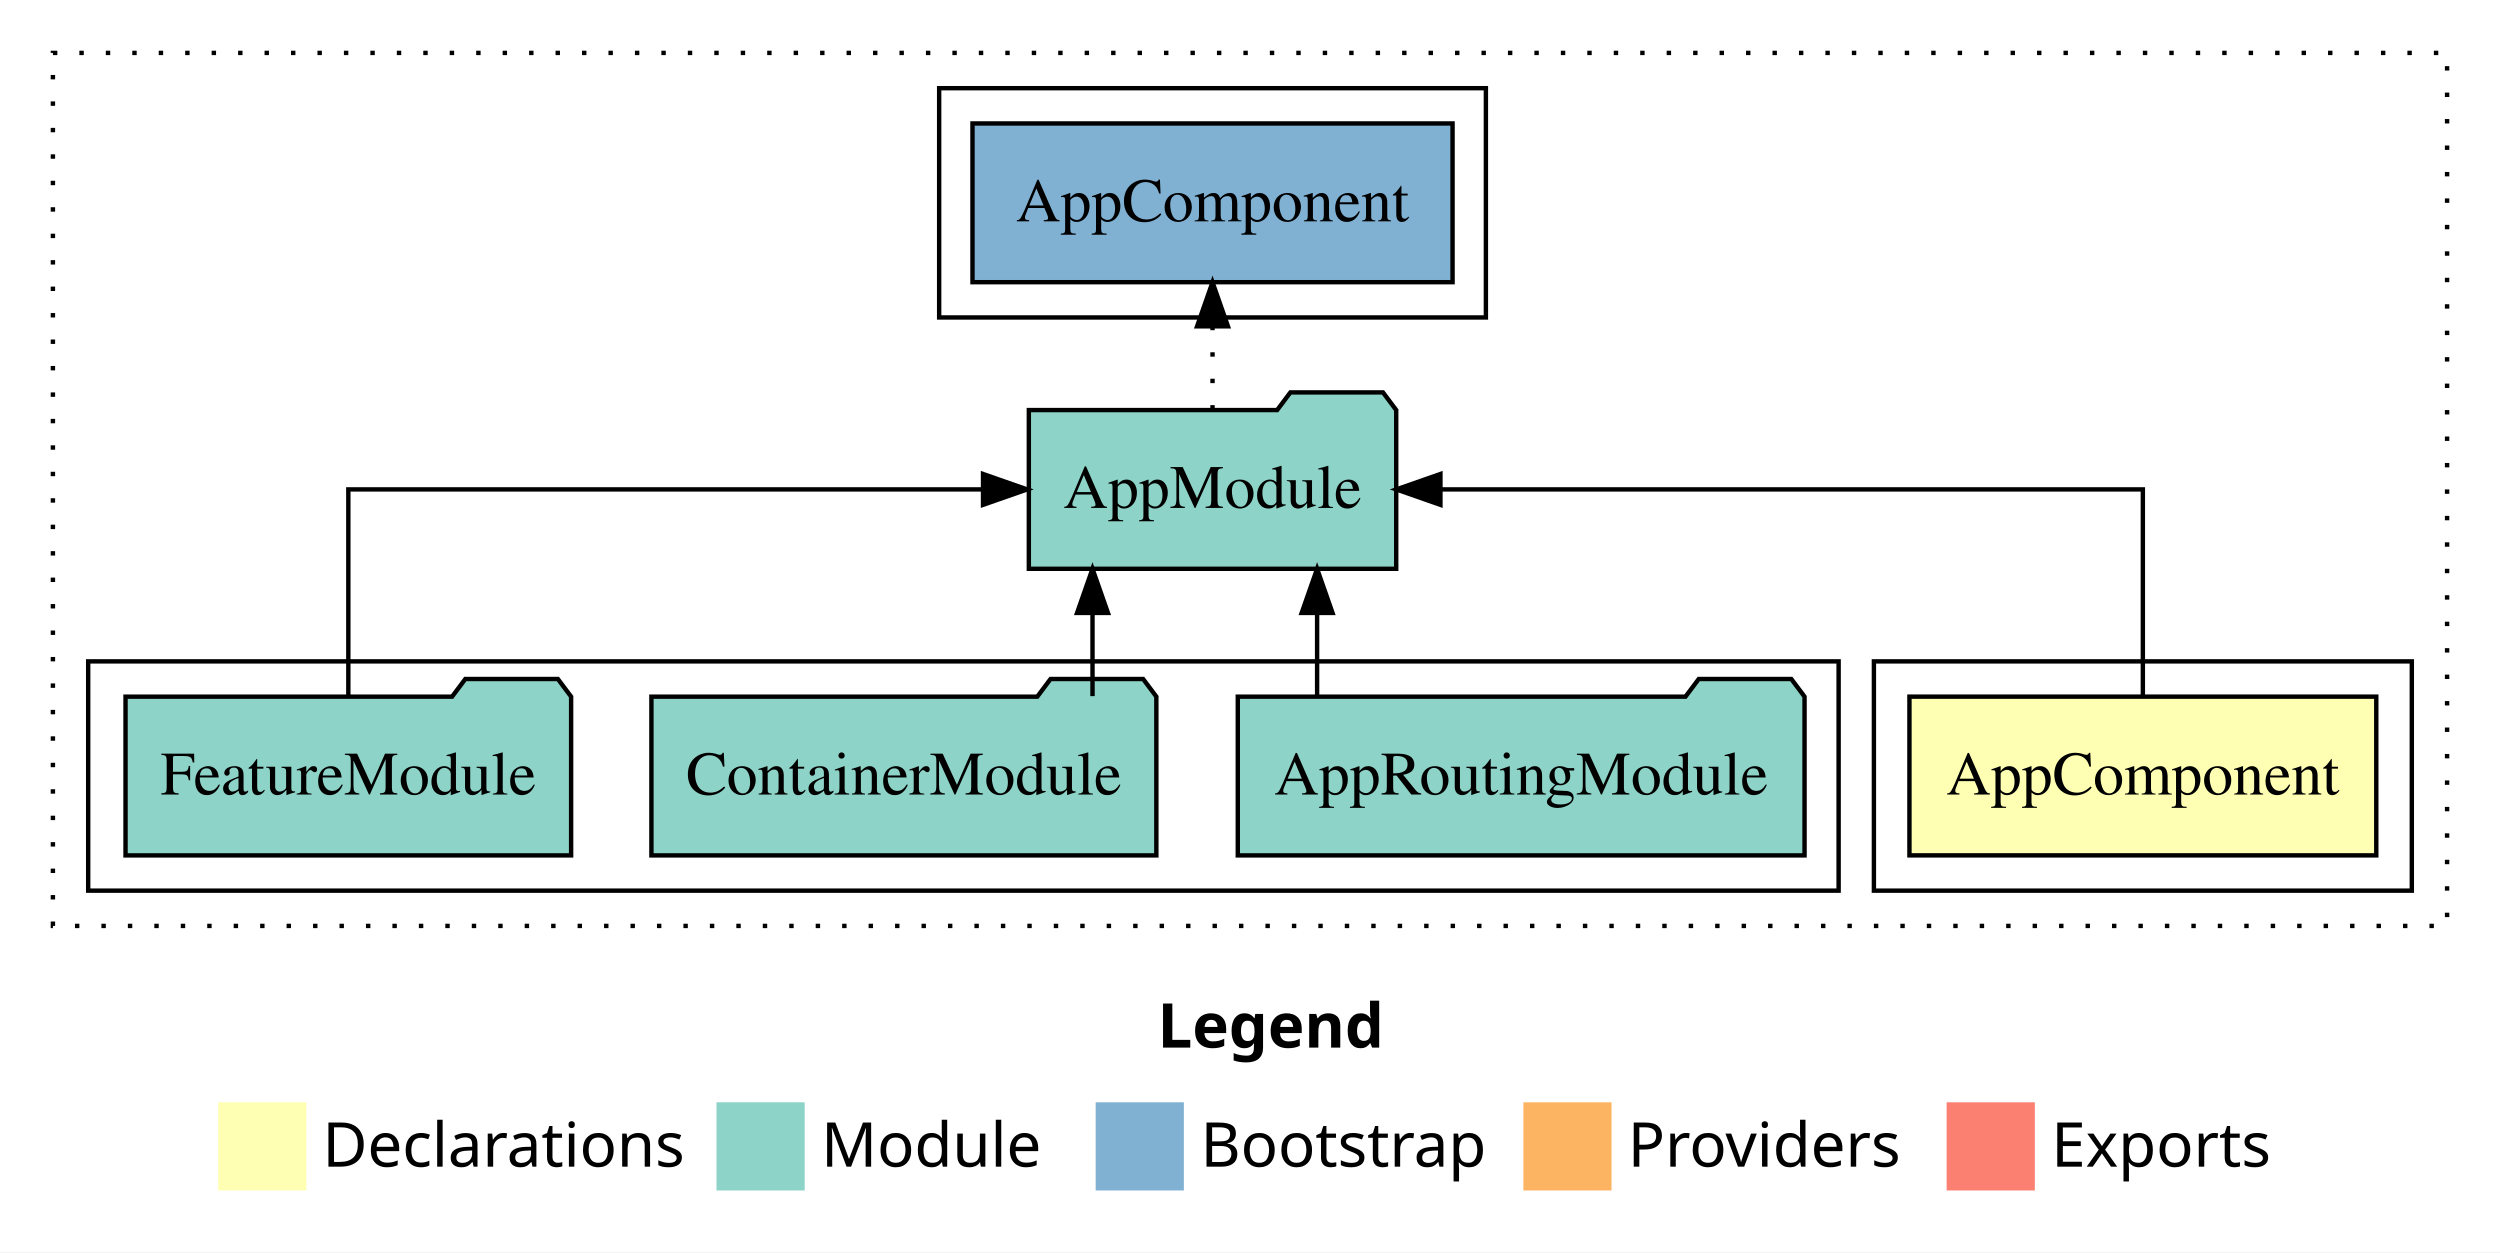
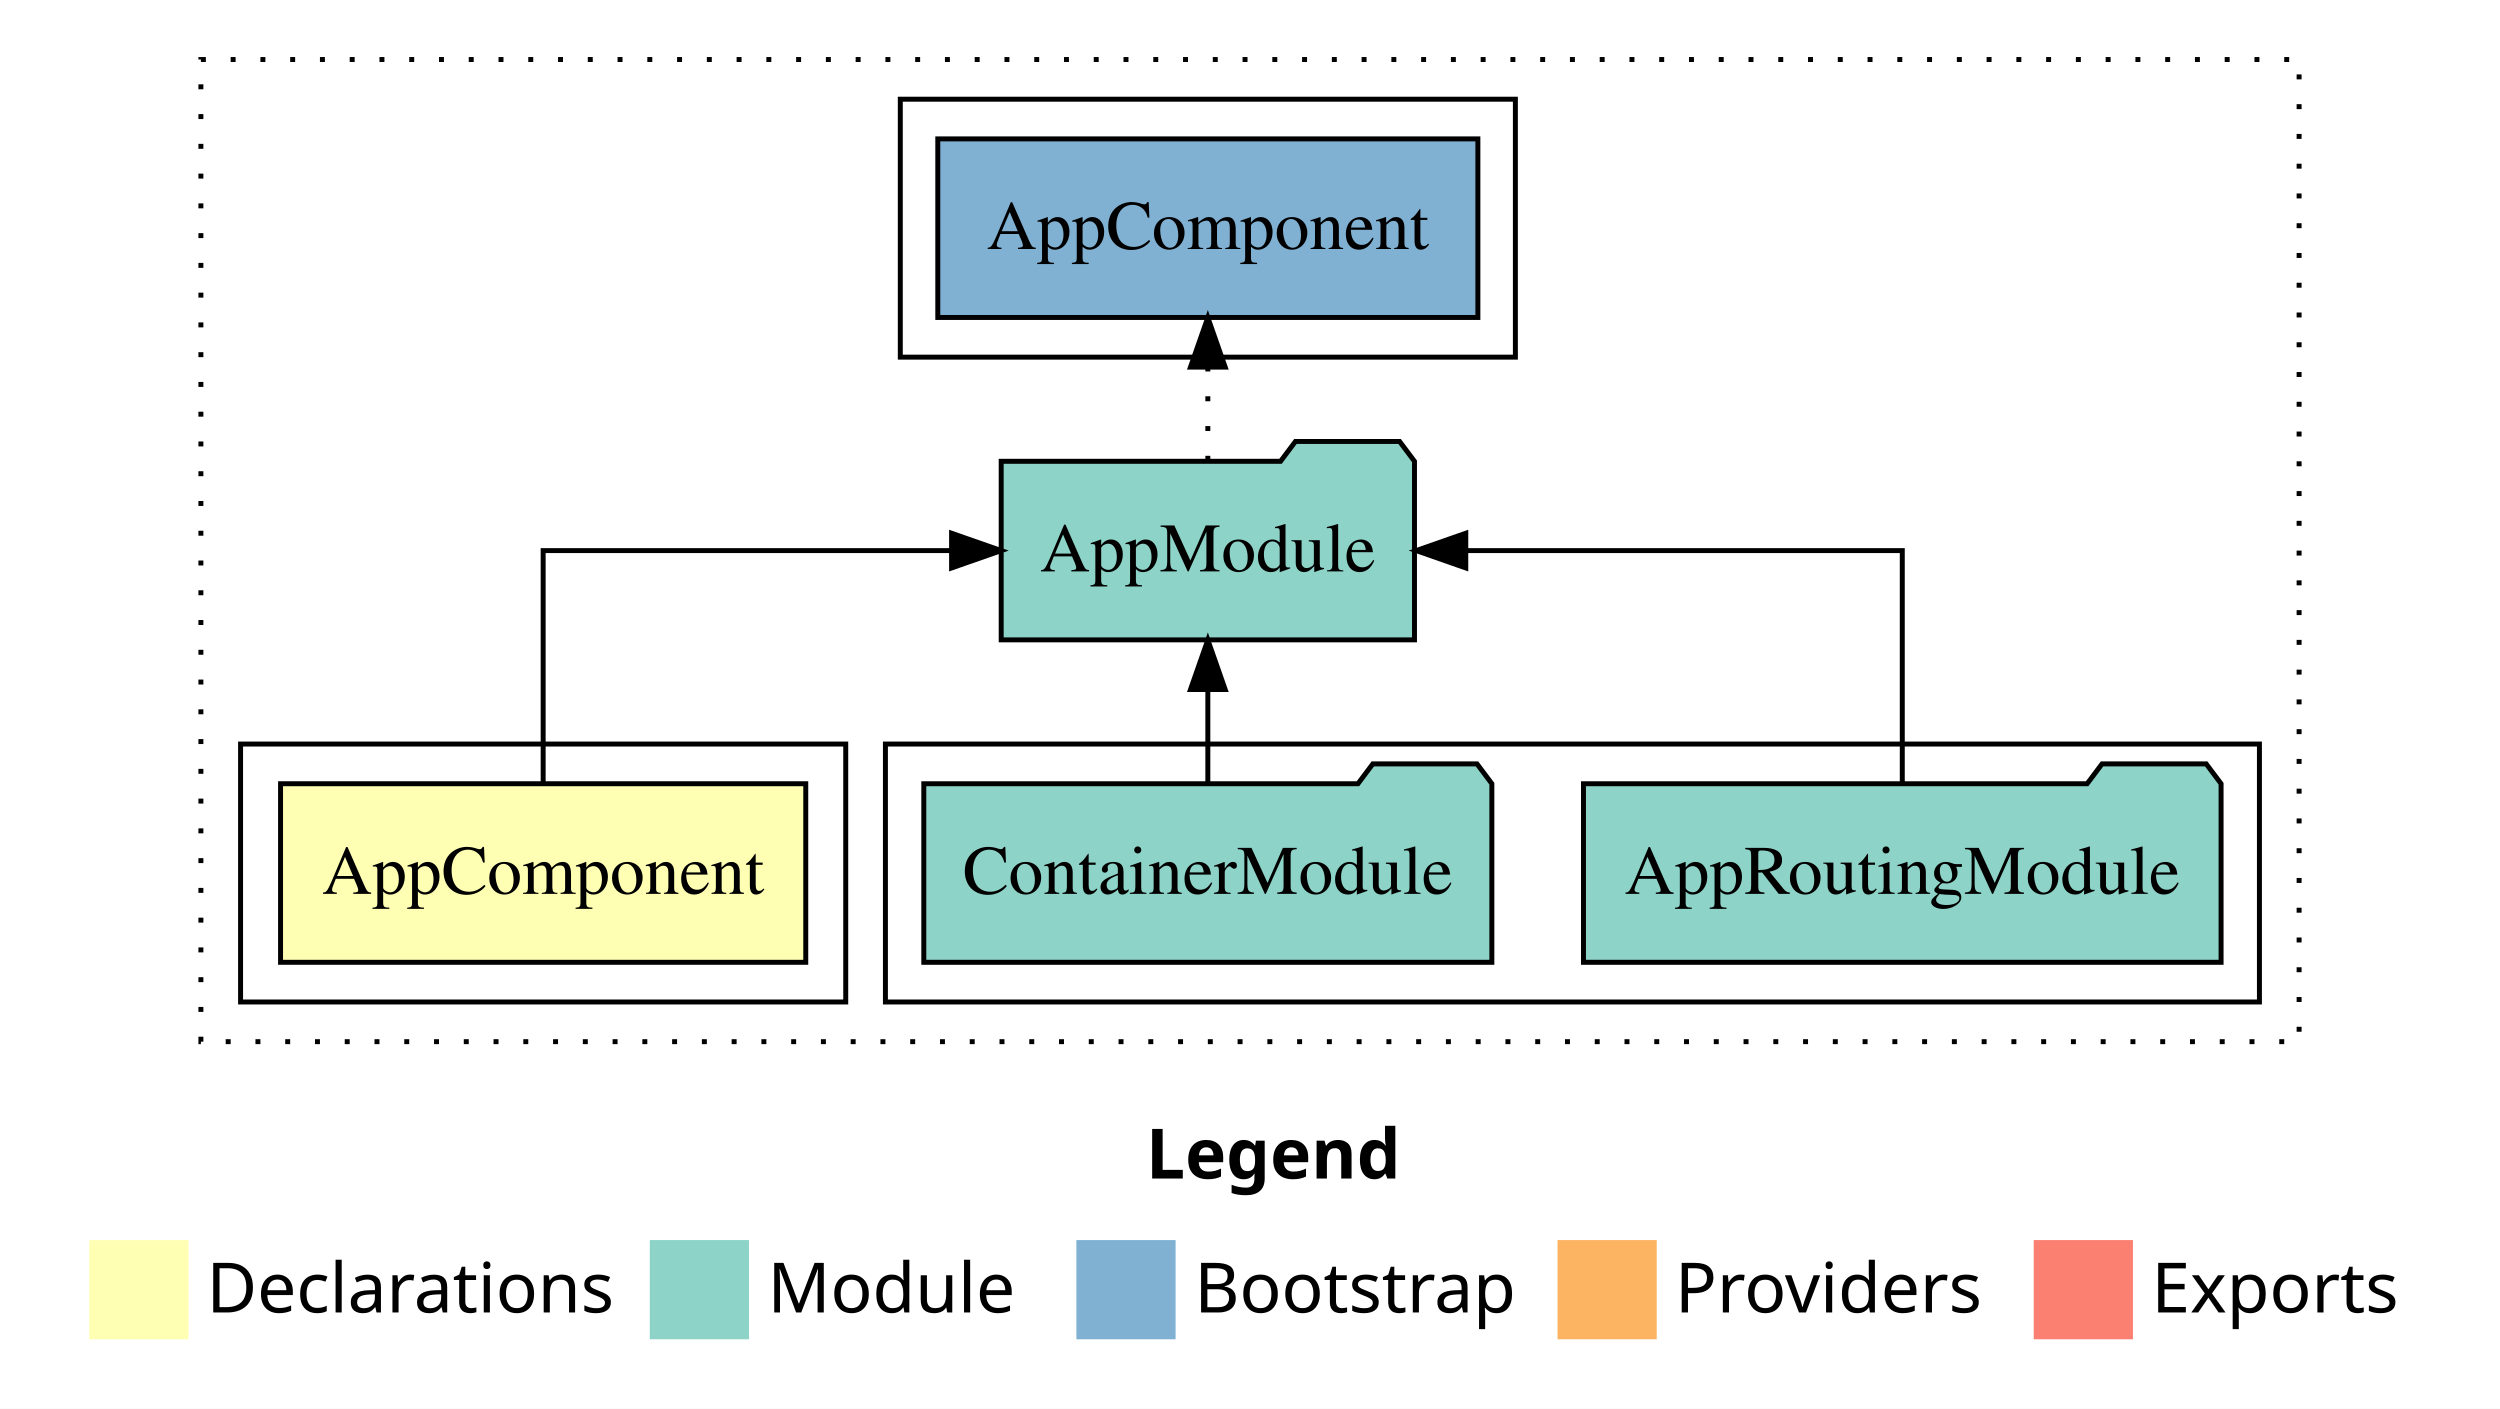
- <svg xmlns="http://www.w3.org/2000/svg" width="567pt" height="284pt" viewBox="0.00 0.00 567.00 284.00">
+ <svg xmlns="http://www.w3.org/2000/svg" width="504pt" height="284pt" viewBox="0.00 0.00 504.00 284.00">
  <g id="graph0" class="graph" transform="scale(1 1) rotate(0) translate(4 280)">
-     <polygon fill="white" stroke="transparent" points="-4,4 -4,-280 563,-280 563,4 -4,4" />
-     <text text-anchor="start" x="258.51" y="-42.4" font-family="sans-serif" font-weight="bold" font-size="14.00">Legend</text>
-     <polygon fill="#ffffb3" stroke="transparent" points="45.5,-10 45.5,-30 65.5,-30 65.5,-10 45.5,-10" />
-     <text text-anchor="start" x="69.13" y="-15.4" font-family="sans-serif" font-size="14.00">  Declarations</text>
-     <polygon fill="#8dd3c7" stroke="transparent" points="158.5,-10 158.5,-30 178.5,-30 178.5,-10 158.5,-10" />
-     <text text-anchor="start" x="182.23" y="-15.4" font-family="sans-serif" font-size="14.00">  Module</text>
-     <polygon fill="#80b1d3" stroke="transparent" points="244.5,-10 244.5,-30 264.5,-30 264.5,-10 244.5,-10" />
-     <text text-anchor="start" x="268.28" y="-15.4" font-family="sans-serif" font-size="14.00">  Bootstrap</text>
-     <polygon fill="#fdb462" stroke="transparent" points="341.5,-10 341.5,-30 361.5,-30 361.5,-10 341.5,-10" />
-     <text text-anchor="start" x="365.17" y="-15.4" font-family="sans-serif" font-size="14.00">  Providers</text>
-     <polygon fill="#fb8072" stroke="transparent" points="437.5,-10 437.5,-30 457.5,-30 457.5,-10 437.5,-10" />
-     <text text-anchor="start" x="461.23" y="-15.4" font-family="sans-serif" font-size="14.00">  Exports</text>
+     <polygon fill="white" stroke="transparent" points="-4,4 -4,-280 500,-280 500,4 -4,4" />
+     <text text-anchor="start" x="227.01" y="-42.4" font-family="sans-serif" font-weight="bold" font-size="14.00">Legend</text>
+     <polygon fill="#ffffb3" stroke="transparent" points="14,-10 14,-30 34,-30 34,-10 14,-10" />
+     <text text-anchor="start" x="37.63" y="-15.4" font-family="sans-serif" font-size="14.00">  Declarations</text>
+     <polygon fill="#8dd3c7" stroke="transparent" points="127,-10 127,-30 147,-30 147,-10 127,-10" />
+     <text text-anchor="start" x="150.73" y="-15.4" font-family="sans-serif" font-size="14.00">  Module</text>
+     <polygon fill="#80b1d3" stroke="transparent" points="213,-10 213,-30 233,-30 233,-10 213,-10" />
+     <text text-anchor="start" x="236.78" y="-15.4" font-family="sans-serif" font-size="14.00">  Bootstrap</text>
+     <polygon fill="#fdb462" stroke="transparent" points="310,-10 310,-30 330,-30 330,-10 310,-10" />
+     <text text-anchor="start" x="333.67" y="-15.4" font-family="sans-serif" font-size="14.00">  Providers</text>
+     <polygon fill="#fb8072" stroke="transparent" points="406,-10 406,-30 426,-30 426,-10 406,-10" />
+     <text text-anchor="start" x="429.73" y="-15.4" font-family="sans-serif" font-size="14.00">  Exports</text>
    <g id="clust1" class="cluster">
-       <polygon fill="none" stroke="black" stroke-dasharray="1,5" points="8,-70 8,-268 551,-268 551,-70 8,-70" />
+       <polygon fill="none" stroke="black" stroke-dasharray="1,5" points="36.5,-70 36.5,-268 459.5,-268 459.5,-70 36.5,-70" />
+     </g>
+     <g id="clust4" class="cluster">
+       <polygon fill="none" stroke="black" points="174.5,-78 174.5,-130 451.5,-130 451.5,-78 174.5,-78" />
    </g>
    <g id="clust2" class="cluster">
-       <polygon fill="none" stroke="black" points="421,-78 421,-130 543,-130 543,-78 421,-78" />
+       <polygon fill="none" stroke="black" points="44.5,-78 44.5,-130 166.5,-130 166.5,-78 44.5,-78" />
    </g>
    <g id="clust6" class="cluster">
-       <polygon fill="none" stroke="black" points="209,-208 209,-260 333,-260 333,-208 209,-208" />
-     </g>
-     <g id="clust4" class="cluster">
-       <polygon fill="none" stroke="black" points="16,-78 16,-130 413,-130 413,-78 16,-78" />
+       <polygon fill="none" stroke="black" points="177.5,-208 177.5,-260 301.5,-260 301.5,-208 177.5,-208" />
    </g>
    <g id="node1" class="node">
-       <polygon fill="#ffffb3" stroke="black" points="534.94,-122 429.06,-122 429.06,-86 534.94,-86 534.94,-122" />
-       <text text-anchor="middle" x="482" y="-99.8" font-family="Times,serif" font-size="14.00">AppComponent</text>
+       <polygon fill="#ffffb3" stroke="black" points="158.44,-122 52.56,-122 52.56,-86 158.44,-86 158.44,-122" />
+       <text text-anchor="middle" x="105.5" y="-99.8" font-family="Times,serif" font-size="14.00">AppComponent</text>
    </g>
    <g id="node2" class="node">
-       <polygon fill="#8dd3c7" stroke="black" points="312.66,-187 309.66,-191 288.66,-191 285.66,-187 229.34,-187 229.34,-151 312.66,-151 312.66,-187" />
-       <text text-anchor="middle" x="271" y="-164.8" font-family="Times,serif" font-size="14.00">AppModule</text>
+       <polygon fill="#8dd3c7" stroke="black" points="281.16,-187 278.16,-191 257.16,-191 254.16,-187 197.84,-187 197.84,-151 281.16,-151 281.16,-187" />
+       <text text-anchor="middle" x="239.5" y="-164.8" font-family="Times,serif" font-size="14.00">AppModule</text>
    </g>
    <g id="edge1" class="edge">
-       <path fill="none" stroke="black" d="M482,-122.11C482,-141.34 482,-169 482,-169 482,-169 322.69,-169 322.69,-169" />
-       <polygon fill="black" stroke="black" points="322.69,-165.5 312.69,-169 322.69,-172.5 322.69,-165.5" />
+       <path fill="none" stroke="black" d="M105.5,-122.11C105.5,-141.34 105.5,-169 105.5,-169 105.5,-169 187.84,-169 187.84,-169" />
+       <polygon fill="black" stroke="black" points="187.84,-172.5 197.84,-169 187.84,-165.5 187.84,-172.5" />
    </g>
-     <g id="node6" class="node">
-       <polygon fill="#80b1d3" stroke="black" points="325.44,-252 216.56,-252 216.56,-216 325.44,-216 325.44,-252" />
-       <text text-anchor="middle" x="271" y="-229.8" font-family="Times,serif" font-size="14.00">AppComponent </text>
+     <g id="node5" class="node">
+       <polygon fill="#80b1d3" stroke="black" points="293.94,-252 185.06,-252 185.06,-216 293.94,-216 293.94,-252" />
+       <text text-anchor="middle" x="239.5" y="-229.8" font-family="Times,serif" font-size="14.00">AppComponent </text>
    </g>
-     <g id="edge5" class="edge">
-       <path fill="none" stroke="black" stroke-dasharray="1,5" d="M271,-187.11C271,-187.11 271,-205.99 271,-205.99" />
-       <polygon fill="black" stroke="black" points="267.5,-205.99 271,-215.99 274.5,-205.99 267.5,-205.99" />
+     <g id="edge4" class="edge">
+       <path fill="none" stroke="black" stroke-dasharray="1,5" d="M239.5,-187.11C239.5,-187.11 239.5,-205.99 239.5,-205.99" />
+       <polygon fill="black" stroke="black" points="236,-205.99 239.5,-215.99 243,-205.99 236,-205.99" />
    </g>
    <g id="node3" class="node">
-       <polygon fill="#8dd3c7" stroke="black" points="405.27,-122 402.27,-126 381.27,-126 378.27,-122 276.73,-122 276.73,-86 405.27,-86 405.27,-122" />
-       <text text-anchor="middle" x="341" y="-99.8" font-family="Times,serif" font-size="14.00">AppRoutingModule</text>
+       <polygon fill="#8dd3c7" stroke="black" points="443.77,-122 440.77,-126 419.77,-126 416.77,-122 315.23,-122 315.23,-86 443.77,-86 443.77,-122" />
+       <text text-anchor="middle" x="379.5" y="-99.8" font-family="Times,serif" font-size="14.00">AppRoutingModule</text>
    </g>
    <g id="edge2" class="edge">
-       <path fill="none" stroke="black" d="M294.72,-122.11C294.72,-122.11 294.72,-140.99 294.72,-140.99" />
-       <polygon fill="black" stroke="black" points="291.22,-140.99 294.72,-150.99 298.22,-140.99 291.22,-140.99" />
+       <path fill="none" stroke="black" d="M379.5,-122.11C379.5,-141.34 379.5,-169 379.5,-169 379.5,-169 291.5,-169 291.5,-169" />
+       <polygon fill="black" stroke="black" points="291.5,-165.5 281.5,-169 291.5,-172.5 291.5,-165.5" />
    </g>
    <g id="node4" class="node">
-       <polygon fill="#8dd3c7" stroke="black" points="258.26,-122 255.26,-126 234.26,-126 231.26,-122 143.74,-122 143.74,-86 258.26,-86 258.26,-122" />
-       <text text-anchor="middle" x="201" y="-99.8" font-family="Times,serif" font-size="14.00">ContainerModule</text>
+       <polygon fill="#8dd3c7" stroke="black" points="296.76,-122 293.76,-126 272.76,-126 269.76,-122 182.24,-122 182.24,-86 296.76,-86 296.76,-122" />
+       <text text-anchor="middle" x="239.5" y="-99.8" font-family="Times,serif" font-size="14.00">ContainerModule</text>
    </g>
    <g id="edge3" class="edge">
-       <path fill="none" stroke="black" d="M243.78,-122.11C243.78,-122.11 243.78,-140.99 243.78,-140.99" />
-       <polygon fill="black" stroke="black" points="240.28,-140.99 243.78,-150.99 247.28,-140.99 240.28,-140.99" />
-     </g>
-     <g id="node5" class="node">
-       <polygon fill="#8dd3c7" stroke="black" points="125.53,-122 122.53,-126 101.53,-126 98.53,-122 24.47,-122 24.47,-86 125.53,-86 125.53,-122" />
-       <text text-anchor="middle" x="75" y="-99.8" font-family="Times,serif" font-size="14.00">FeatureModule</text>
-     </g>
-     <g id="edge4" class="edge">
-       <path fill="none" stroke="black" d="M75,-122.11C75,-141.34 75,-169 75,-169 75,-169 218.95,-169 218.95,-169" />
-       <polygon fill="black" stroke="black" points="218.95,-172.5 228.95,-169 218.95,-165.5 218.95,-172.5" />
+       <path fill="none" stroke="black" d="M239.5,-122.11C239.5,-122.11 239.5,-140.99 239.5,-140.99" />
+       <polygon fill="black" stroke="black" points="236,-140.99 239.5,-150.99 243,-140.99 236,-140.99" />
    </g>
  </g>
</svg>
